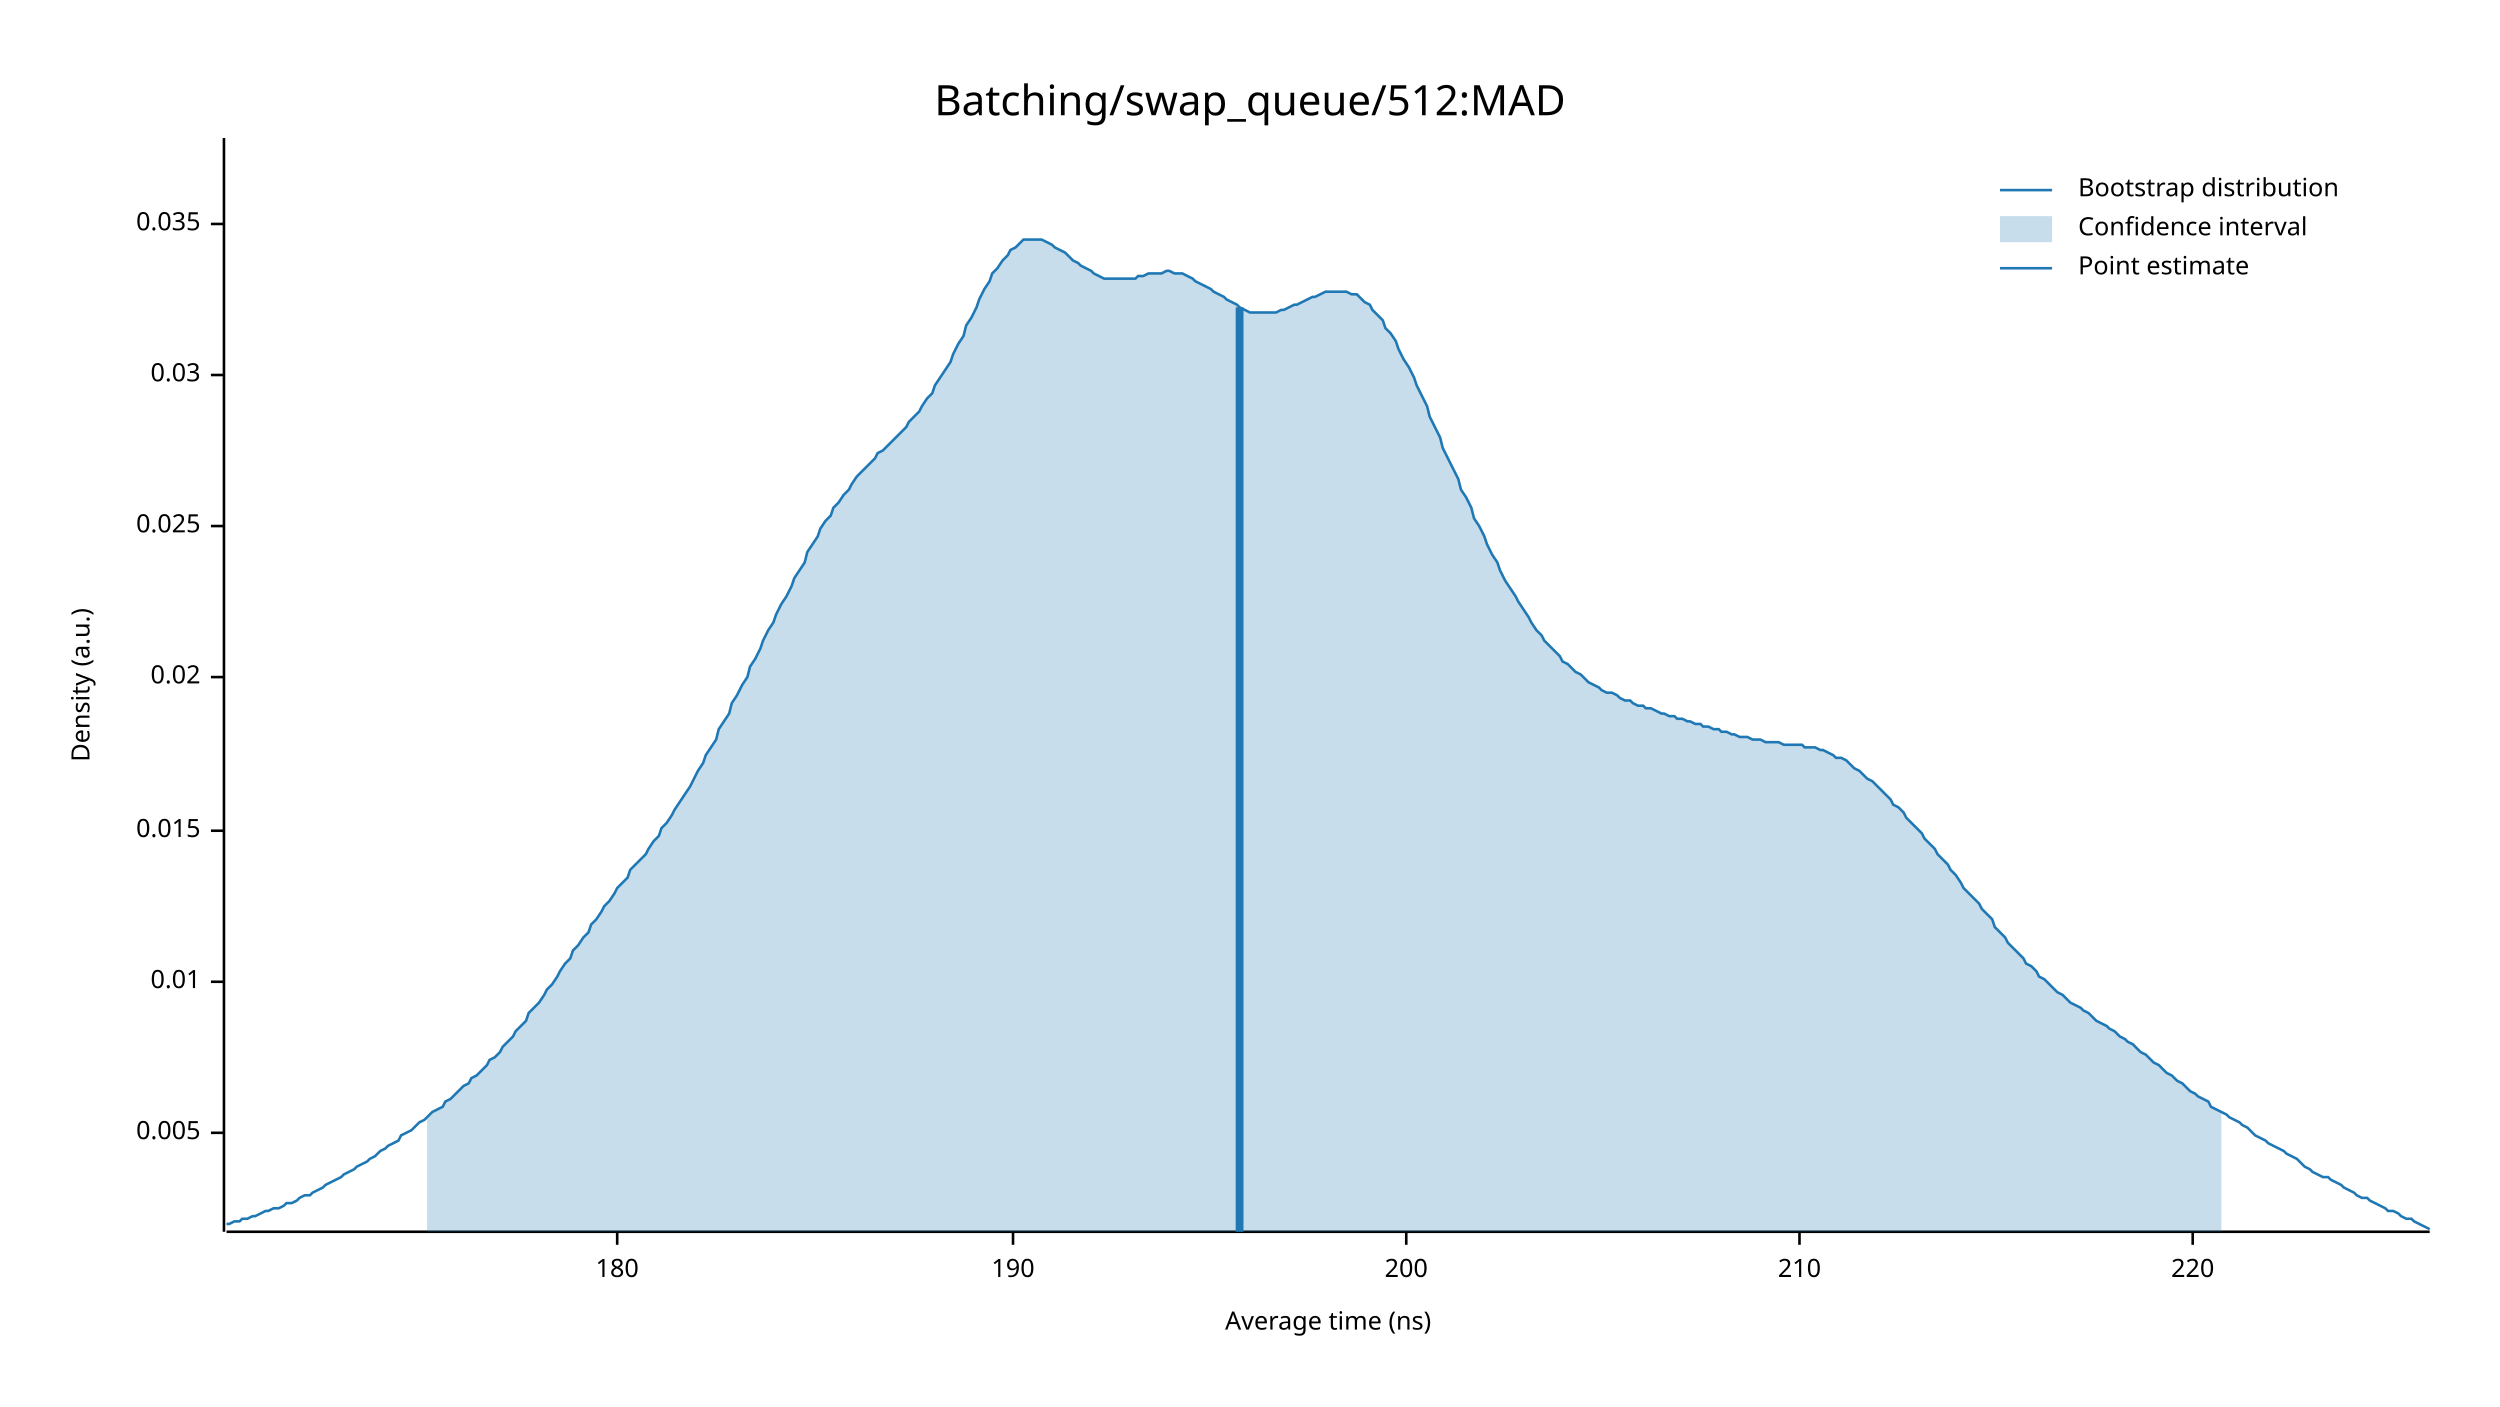
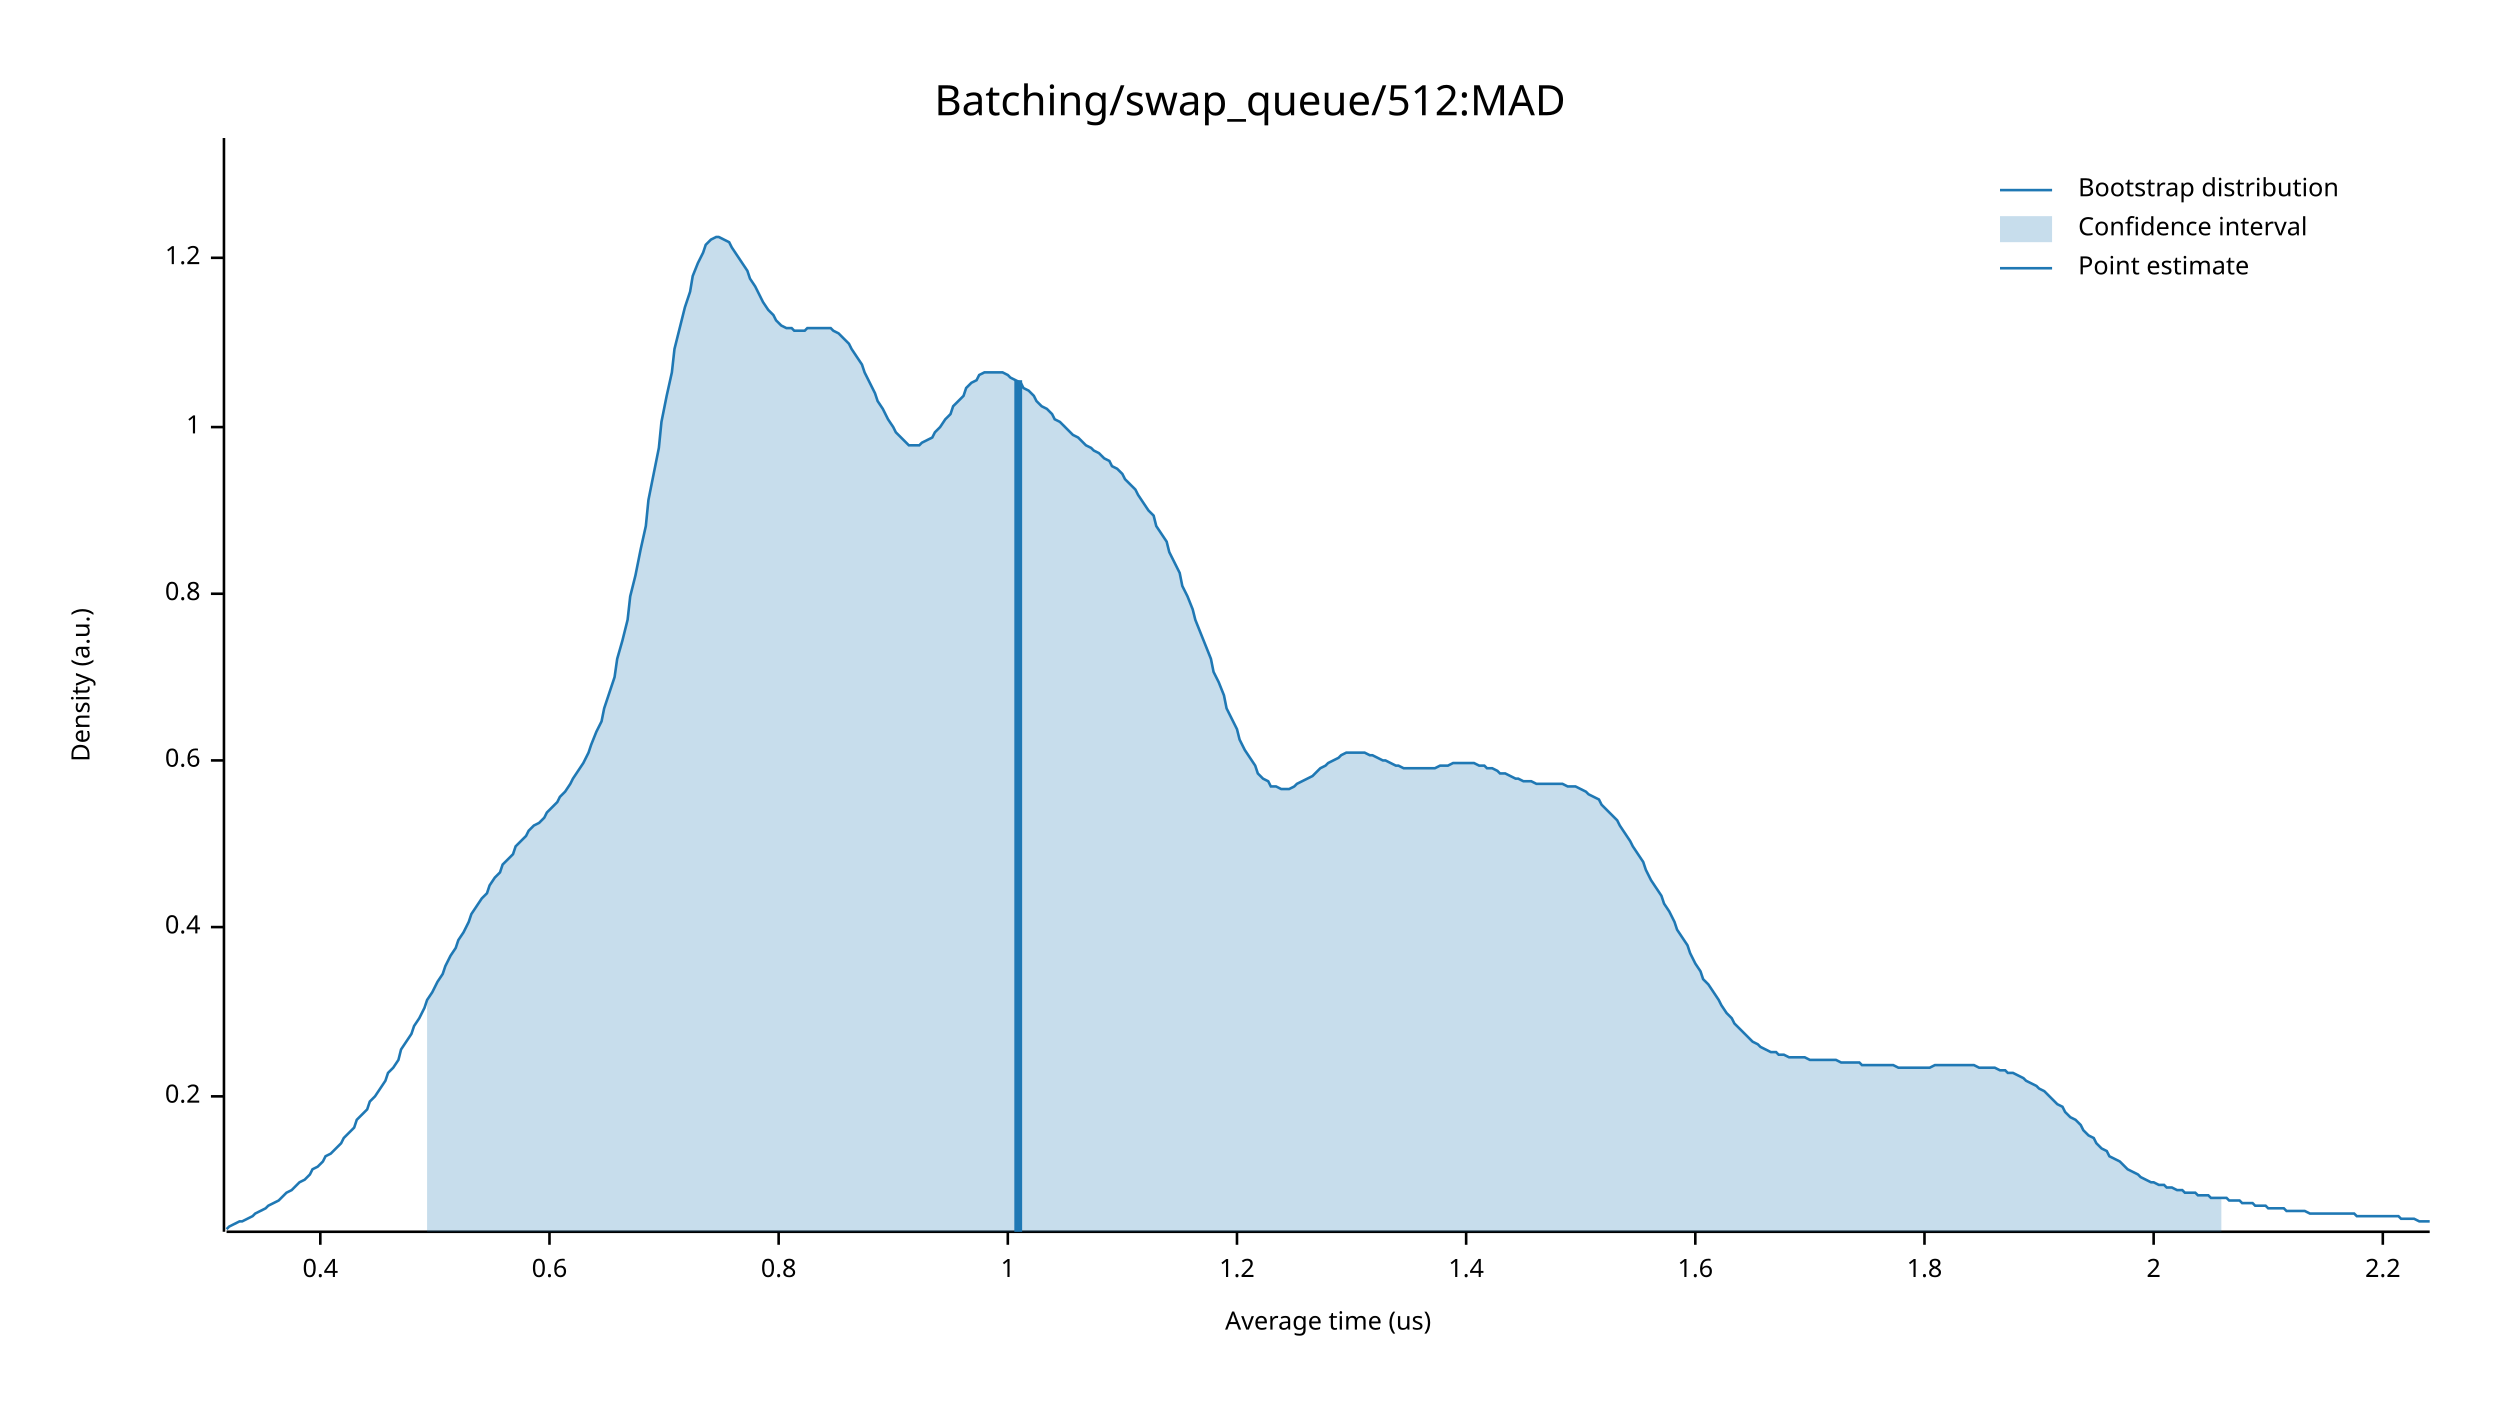
<svg xmlns="http://www.w3.org/2000/svg" width="960" height="540" viewBox="0 0 960 540">
  <text x="480" y="32" dy="0.76em" text-anchor="middle" font-family="sans-serif" font-size="16.129" opacity="1" fill="#000000">
Batching/swap_queue/512:MAD
</text>
  <text x="27" y="263" dy="0.76em" text-anchor="middle" font-family="sans-serif" font-size="9.677" opacity="1" fill="#000000" transform="rotate(270, 27, 263)">
Density (a.u.)
</text>
  <text x="510" y="513" dy="-0.5ex" text-anchor="middle" font-family="sans-serif" font-size="9.677" opacity="1" fill="#000000">
- Average time (ns)
+ Average time (us)
</text>
  <polyline fill="none" opacity="1" stroke="#000000" stroke-width="1" points="86,53 86,473 " />
-   <text x="77" y="435" dy="0.5ex" text-anchor="end" font-family="sans-serif" font-size="9.677" opacity="1" fill="#000000">
- 0.005
+   <text x="77" y="421" dy="0.5ex" text-anchor="end" font-family="sans-serif" font-size="9.677" opacity="1" fill="#000000">
+ 0.2
</text>
-   <polyline fill="none" opacity="1" stroke="#000000" stroke-width="1" points="81,435 86,435 " />
-   <text x="77" y="377" dy="0.5ex" text-anchor="end" font-family="sans-serif" font-size="9.677" opacity="1" fill="#000000">
- 0.01
+   <polyline fill="none" opacity="1" stroke="#000000" stroke-width="1" points="81,421 86,421 " />
+   <text x="77" y="356" dy="0.5ex" text-anchor="end" font-family="sans-serif" font-size="9.677" opacity="1" fill="#000000">
+ 0.4
</text>
-   <polyline fill="none" opacity="1" stroke="#000000" stroke-width="1" points="81,377 86,377 " />
-   <text x="77" y="319" dy="0.5ex" text-anchor="end" font-family="sans-serif" font-size="9.677" opacity="1" fill="#000000">
- 0.015
+   <polyline fill="none" opacity="1" stroke="#000000" stroke-width="1" points="81,356 86,356 " />
+   <text x="77" y="292" dy="0.5ex" text-anchor="end" font-family="sans-serif" font-size="9.677" opacity="1" fill="#000000">
+ 0.6
</text>
-   <polyline fill="none" opacity="1" stroke="#000000" stroke-width="1" points="81,319 86,319 " />
-   <text x="77" y="260" dy="0.5ex" text-anchor="end" font-family="sans-serif" font-size="9.677" opacity="1" fill="#000000">
- 0.02
+   <polyline fill="none" opacity="1" stroke="#000000" stroke-width="1" points="81,292 86,292 " />
+   <text x="77" y="228" dy="0.5ex" text-anchor="end" font-family="sans-serif" font-size="9.677" opacity="1" fill="#000000">
+ 0.8
</text>
-   <polyline fill="none" opacity="1" stroke="#000000" stroke-width="1" points="81,260 86,260 " />
-   <text x="77" y="202" dy="0.5ex" text-anchor="end" font-family="sans-serif" font-size="9.677" opacity="1" fill="#000000">
- 0.025
+   <polyline fill="none" opacity="1" stroke="#000000" stroke-width="1" points="81,228 86,228 " />
+   <text x="77" y="164" dy="0.5ex" text-anchor="end" font-family="sans-serif" font-size="9.677" opacity="1" fill="#000000">
+ 1
</text>
-   <polyline fill="none" opacity="1" stroke="#000000" stroke-width="1" points="81,202 86,202 " />
-   <text x="77" y="144" dy="0.5ex" text-anchor="end" font-family="sans-serif" font-size="9.677" opacity="1" fill="#000000">
- 0.03
+   <polyline fill="none" opacity="1" stroke="#000000" stroke-width="1" points="81,164 86,164 " />
+   <text x="77" y="99" dy="0.5ex" text-anchor="end" font-family="sans-serif" font-size="9.677" opacity="1" fill="#000000">
+ 1.2
</text>
-   <polyline fill="none" opacity="1" stroke="#000000" stroke-width="1" points="81,144 86,144 " />
-   <text x="77" y="86" dy="0.5ex" text-anchor="end" font-family="sans-serif" font-size="9.677" opacity="1" fill="#000000">
- 0.035
+   <polyline fill="none" opacity="1" stroke="#000000" stroke-width="1" points="81,99 86,99 " />
+   <polyline fill="none" opacity="1" stroke="#000000" stroke-width="1" points="87,473 933,473 " />
+   <text x="123" y="483" dy="0.76em" text-anchor="middle" font-family="sans-serif" font-size="9.677" opacity="1" fill="#000000">
+ 0.4
</text>
-   <polyline fill="none" opacity="1" stroke="#000000" stroke-width="1" points="81,86 86,86 " />
-   <polyline fill="none" opacity="1" stroke="#000000" stroke-width="1" points="87,473 933,473 " />
-   <text x="237" y="483" dy="0.76em" text-anchor="middle" font-family="sans-serif" font-size="9.677" opacity="1" fill="#000000">
- 180
+   <polyline fill="none" opacity="1" stroke="#000000" stroke-width="1" points="123,473 123,478 " />
+   <text x="211" y="483" dy="0.76em" text-anchor="middle" font-family="sans-serif" font-size="9.677" opacity="1" fill="#000000">
+ 0.6
</text>
-   <polyline fill="none" opacity="1" stroke="#000000" stroke-width="1" points="237,473 237,478 " />
-   <text x="389" y="483" dy="0.76em" text-anchor="middle" font-family="sans-serif" font-size="9.677" opacity="1" fill="#000000">
- 190
+   <polyline fill="none" opacity="1" stroke="#000000" stroke-width="1" points="211,473 211,478 " />
+   <text x="299" y="483" dy="0.76em" text-anchor="middle" font-family="sans-serif" font-size="9.677" opacity="1" fill="#000000">
+ 0.8
</text>
-   <polyline fill="none" opacity="1" stroke="#000000" stroke-width="1" points="389,473 389,478 " />
-   <text x="540" y="483" dy="0.76em" text-anchor="middle" font-family="sans-serif" font-size="9.677" opacity="1" fill="#000000">
- 200
+   <polyline fill="none" opacity="1" stroke="#000000" stroke-width="1" points="299,473 299,478 " />
+   <text x="387" y="483" dy="0.76em" text-anchor="middle" font-family="sans-serif" font-size="9.677" opacity="1" fill="#000000">
+ 1
</text>
-   <polyline fill="none" opacity="1" stroke="#000000" stroke-width="1" points="540,473 540,478 " />
-   <text x="691" y="483" dy="0.76em" text-anchor="middle" font-family="sans-serif" font-size="9.677" opacity="1" fill="#000000">
- 210
+   <polyline fill="none" opacity="1" stroke="#000000" stroke-width="1" points="387,473 387,478 " />
+   <text x="475" y="483" dy="0.76em" text-anchor="middle" font-family="sans-serif" font-size="9.677" opacity="1" fill="#000000">
+ 1.2
</text>
-   <polyline fill="none" opacity="1" stroke="#000000" stroke-width="1" points="691,473 691,478 " />
-   <text x="842" y="483" dy="0.76em" text-anchor="middle" font-family="sans-serif" font-size="9.677" opacity="1" fill="#000000">
- 220
+   <polyline fill="none" opacity="1" stroke="#000000" stroke-width="1" points="475,473 475,478 " />
+   <text x="563" y="483" dy="0.76em" text-anchor="middle" font-family="sans-serif" font-size="9.677" opacity="1" fill="#000000">
+ 1.4
</text>
-   <polyline fill="none" opacity="1" stroke="#000000" stroke-width="1" points="842,473 842,478 " />
-   <polyline fill="none" opacity="1" stroke="#1F78B4" stroke-width="1" points="87,470 88,470 90,469 92,469 93,468 95,468 97,467 98,467 100,466 102,465 103,465 105,464 107,464 109,463 110,462 112,462 114,461 115,460 117,459 119,459 120,458 122,457 124,456 125,455 127,454 129,453 131,452 132,451 134,450 136,449 137,448 139,447 141,446 142,445 144,444 146,442 148,441 149,440 151,439 153,438 154,436 156,435 158,434 159,433 161,431 163,430 164,429 166,427 168,426 170,425 171,423 173,422 175,420 176,419 178,417 180,416 181,414 183,413 185,411 187,409 188,407 190,406 192,404 193,402 195,400 197,398 198,396 200,394 202,392 203,389 205,387 207,385 209,382 210,380 212,378 214,375 215,373 217,370 219,368 220,365 222,363 224,360 226,358 227,355 229,353 231,350 232,348 234,346 236,343 237,341 239,339 241,337 242,334 244,332 246,330 248,328 249,326 251,323 253,321 254,318 256,316 258,313 259,311 261,308 263,305 265,302 266,300 268,296 270,293 271,290 273,287 275,284 276,280 278,277 280,274 281,270 283,267 285,263 287,260 288,256 290,253 292,249 293,246 295,242 297,239 298,236 300,232 302,229 304,225 305,222 307,219 309,216 310,212 312,209 314,206 315,203 317,200 319,198 320,195 322,193 324,190 326,188 327,186 329,183 331,181 332,180 334,178 336,176 337,174 339,173 341,171 343,169 344,168 346,166 348,164 349,162 351,160 353,158 354,156 356,153 358,151 359,148 361,145 363,142 365,139 366,136 368,132 370,129 371,125 373,122 375,118 376,115 378,111 380,108 381,105 383,103 385,100 387,98 388,96 390,95 392,93 393,92 395,92 397,92 398,92 400,92 402,93 404,94 405,95 407,96 409,97 410,98 412,100 414,101 415,102 417,103 419,104 420,105 422,106 424,107 426,107 427,107 429,107 431,107 432,107 434,107 436,107 437,106 439,106 441,105 443,105 444,105 446,105 448,104 449,104 451,105 453,105 454,105 456,106 458,107 459,108 461,109 463,110 465,111 466,112 468,113 470,114 471,115 473,116 475,117 476,118 478,119 480,120 482,120 483,120 485,120 487,120 488,120 490,120 492,119 493,119 495,118 497,117 498,117 500,116 502,115 504,114 505,114 507,113 509,112 510,112 512,112 514,112 515,112 517,112 519,113 521,113 522,114 524,116 526,117 527,119 529,121 531,123 532,126 534,128 536,131 537,134 539,138 541,141 543,145 544,148 546,152 548,156 549,160 551,164 553,168 554,172 556,176 558,180 560,184 561,188 563,191 565,195 566,199 568,202 570,206 571,209 573,213 575,216 576,219 578,223 580,226 582,229 583,231 585,234 587,237 588,239 590,242 592,244 593,246 595,248 597,250 599,252 600,254 602,255 604,257 605,258 607,259 609,261 610,262 612,263 614,264 615,265 617,266 619,266 621,267 622,268 624,269 626,269 627,270 629,271 631,271 632,272 634,272 636,273 638,274 639,274 641,275 643,275 644,276 646,276 648,277 649,277 651,278 653,278 654,279 656,279 658,280 660,280 661,281 663,281 665,282 666,282 668,283 670,283 671,283 673,284 675,284 676,284 678,285 680,285 682,285 683,285 685,286 687,286 688,286 690,286 692,286 693,287 695,287 697,287 699,288 700,288 702,289 704,290 705,291 707,291 709,292 710,293 712,295 714,296 715,297 717,299 719,300 721,302 722,303 724,305 726,307 727,309 729,310 731,312 732,314 734,316 736,318 738,320 739,322 741,324 743,326 744,328 746,330 748,332 749,334 751,336 753,339 754,341 756,343 758,345 760,347 761,349 763,351 765,353 766,356 768,358 770,360 771,362 773,364 775,366 777,368 778,370 780,371 782,373 783,375 785,376 787,378 788,379 790,381 792,382 793,383 795,385 797,386 799,387 800,388 802,389 804,391 805,392 807,393 809,394 810,395 812,396 814,398 816,399 817,400 819,401 821,403 822,404 824,405 826,407 827,408 829,409 831,411 832,412 834,413 836,415 838,416 839,417 841,419 843,420 844,421 846,422 848,423 849,425 851,426 853,427 855,428 856,429 858,430 860,431 861,432 863,433 865,435 866,436 868,437 870,438 871,439 873,440 875,441 877,442 878,443 880,444 882,445 883,446 885,448 887,449 888,450 890,451 892,452 894,452 895,453 897,454 899,455 900,456 902,457 904,458 905,459 907,460 909,460 910,461 912,462 914,463 916,464 917,465 919,465 921,466 922,467 924,468 926,468 927,469 929,470 931,471 933,472 " />
-   <polygon opacity="0.25" fill="#1F78B4" points="164,429 166,427 168,426 170,425 171,423 173,422 175,420 176,419 178,417 180,416 181,414 183,413 185,411 187,409 188,407 190,406 192,404 193,402 195,400 197,398 198,396 200,394 202,392 203,389 205,387 207,385 209,382 210,380 212,378 214,375 215,373 217,370 219,368 220,365 222,363 224,360 226,358 227,355 229,353 231,350 232,348 234,346 236,343 237,341 239,339 241,337 242,334 244,332 246,330 248,328 249,326 251,323 253,321 254,318 256,316 258,313 259,311 261,308 263,305 265,302 266,300 268,296 270,293 271,290 273,287 275,284 276,280 278,277 280,274 281,270 283,267 285,263 287,260 288,256 290,253 292,249 293,246 295,242 297,239 298,236 300,232 302,229 304,225 305,222 307,219 309,216 310,212 312,209 314,206 315,203 317,200 319,198 320,195 322,193 324,190 326,188 327,186 329,183 331,181 332,180 334,178 336,176 337,174 339,173 341,171 343,169 344,168 346,166 348,164 349,162 351,160 353,158 354,156 356,153 358,151 359,148 361,145 363,142 365,139 366,136 368,132 370,129 371,125 373,122 375,118 376,115 378,111 380,108 381,105 383,103 385,100 387,98 388,96 390,95 392,93 393,92 395,92 397,92 398,92 400,92 402,93 404,94 405,95 407,96 409,97 410,98 412,100 414,101 415,102 417,103 419,104 420,105 422,106 424,107 426,107 427,107 429,107 431,107 432,107 434,107 436,107 437,106 439,106 441,105 443,105 444,105 446,105 448,104 449,104 451,105 453,105 454,105 456,106 458,107 459,108 461,109 463,110 465,111 466,112 468,113 470,114 471,115 473,116 475,117 476,118 478,119 480,120 482,120 483,120 485,120 487,120 488,120 490,120 492,119 493,119 495,118 497,117 498,117 500,116 502,115 504,114 505,114 507,113 509,112 510,112 512,112 514,112 515,112 517,112 519,113 521,113 522,114 524,116 526,117 527,119 529,121 531,123 532,126 534,128 536,131 537,134 539,138 541,141 543,145 544,148 546,152 548,156 549,160 551,164 553,168 554,172 556,176 558,180 560,184 561,188 563,191 565,195 566,199 568,202 570,206 571,209 573,213 575,216 576,219 578,223 580,226 582,229 583,231 585,234 587,237 588,239 590,242 592,244 593,246 595,248 597,250 599,252 600,254 602,255 604,257 605,258 607,259 609,261 610,262 612,263 614,264 615,265 617,266 619,266 621,267 622,268 624,269 626,269 627,270 629,271 631,271 632,272 634,272 636,273 638,274 639,274 641,275 643,275 644,276 646,276 648,277 649,277 651,278 653,278 654,279 656,279 658,280 660,280 661,281 663,281 665,282 666,282 668,283 670,283 671,283 673,284 675,284 676,284 678,285 680,285 682,285 683,285 685,286 687,286 688,286 690,286 692,286 693,287 695,287 697,287 699,288 700,288 702,289 704,290 705,291 707,291 709,292 710,293 712,295 714,296 715,297 717,299 719,300 721,302 722,303 724,305 726,307 727,309 729,310 731,312 732,314 734,316 736,318 738,320 739,322 741,324 743,326 744,328 746,330 748,332 749,334 751,336 753,339 754,341 756,343 758,345 760,347 761,349 763,351 765,353 766,356 768,358 770,360 771,362 773,364 775,366 777,368 778,370 780,371 782,373 783,375 785,376 787,378 788,379 790,381 792,382 793,383 795,385 797,386 799,387 800,388 802,389 804,391 805,392 807,393 809,394 810,395 812,396 814,398 816,399 817,400 819,401 821,403 822,404 824,405 826,407 827,408 829,409 831,411 832,412 834,413 836,415 838,416 839,417 841,419 843,420 844,421 846,422 848,423 849,425 851,426 853,427 853,473 164,473 " />
-   <polyline fill="none" opacity="1" stroke="#1F78B4" stroke-width="3" points="476,473 476,118 " />
+   <polyline fill="none" opacity="1" stroke="#000000" stroke-width="1" points="563,473 563,478 " />
+   <text x="651" y="483" dy="0.76em" text-anchor="middle" font-family="sans-serif" font-size="9.677" opacity="1" fill="#000000">
+ 1.6
+ </text>
+   <polyline fill="none" opacity="1" stroke="#000000" stroke-width="1" points="651,473 651,478 " />
+   <text x="739" y="483" dy="0.76em" text-anchor="middle" font-family="sans-serif" font-size="9.677" opacity="1" fill="#000000">
+ 1.8
+ </text>
+   <polyline fill="none" opacity="1" stroke="#000000" stroke-width="1" points="739,473 739,478 " />
+   <text x="827" y="483" dy="0.76em" text-anchor="middle" font-family="sans-serif" font-size="9.677" opacity="1" fill="#000000">
+ 2
+ </text>
+   <polyline fill="none" opacity="1" stroke="#000000" stroke-width="1" points="827,473 827,478 " />
+   <text x="915" y="483" dy="0.76em" text-anchor="middle" font-family="sans-serif" font-size="9.677" opacity="1" fill="#000000">
+ 2.2
+ </text>
+   <polyline fill="none" opacity="1" stroke="#000000" stroke-width="1" points="915,473 915,478 " />
+   <polyline fill="none" opacity="1" stroke="#1F78B4" stroke-width="1" points="87,472 88,471 90,470 92,469 93,469 95,468 97,467 98,466 100,465 102,464 103,463 105,462 107,461 109,459 110,458 112,457 114,455 115,454 117,453 119,451 120,449 122,448 124,446 125,444 127,443 129,441 131,439 132,437 134,435 136,433 137,430 139,428 141,426 142,423 144,421 146,418 148,415 149,412 151,410 153,407 154,403 156,400 158,397 159,394 161,391 163,387 164,384 166,381 168,377 170,374 171,371 173,367 175,364 176,361 178,358 180,354 181,351 183,348 185,345 187,343 188,340 190,337 192,335 193,332 195,330 197,328 198,325 200,323 202,321 203,319 205,317 207,316 209,314 210,312 212,310 214,308 215,306 217,304 219,301 220,299 222,296 224,293 226,289 227,286 229,281 231,277 232,272 234,266 236,260 237,253 239,246 241,238 242,229 244,221 246,211 248,202 249,192 251,182 253,172 254,162 256,152 258,143 259,134 261,126 263,118 265,112 266,106 268,101 270,97 271,94 273,92 275,91 276,91 278,92 280,93 281,95 283,98 285,101 287,104 288,107 290,110 292,114 293,116 295,119 297,121 298,123 300,125 302,126 304,126 305,127 307,127 309,127 310,126 312,126 314,126 315,126 317,126 319,126 320,127 322,128 324,130 326,132 327,134 329,137 331,140 332,143 334,147 336,151 337,154 339,157 341,161 343,164 344,166 346,168 348,170 349,171 351,171 353,171 354,170 356,169 358,168 359,166 361,164 363,161 365,159 366,156 368,154 370,152 371,149 373,147 375,146 376,144 378,143 380,143 381,143 383,143 385,143 387,144 388,145 390,146 392,147 393,149 395,150 397,152 398,154 400,156 402,157 404,159 405,161 407,162 409,164 410,165 412,167 414,168 415,169 417,171 419,172 420,173 422,174 424,176 426,177 427,179 429,180 431,182 432,184 434,186 436,188 437,190 439,193 441,196 443,198 444,202 446,205 448,208 449,212 451,216 453,220 454,225 456,229 458,234 459,238 461,243 463,248 465,253 466,258 468,262 470,267 471,272 473,276 475,280 476,284 478,288 480,291 482,294 483,297 485,299 487,300 488,302 490,302 492,303 493,303 495,303 497,302 498,301 500,300 502,299 504,298 505,297 507,295 509,294 510,293 512,292 514,291 515,290 517,289 519,289 521,289 522,289 524,289 526,290 527,290 529,291 531,292 532,292 534,293 536,294 537,294 539,295 541,295 543,295 544,295 546,295 548,295 549,295 551,295 553,294 554,294 556,294 558,293 560,293 561,293 563,293 565,293 566,293 568,294 570,294 571,295 573,295 575,296 576,297 578,297 580,298 582,299 583,299 585,300 587,300 588,300 590,301 592,301 593,301 595,301 597,301 599,301 600,301 602,302 604,302 605,302 607,303 609,304 610,305 612,306 614,307 615,309 617,311 619,313 621,315 622,317 624,320 626,323 627,325 629,328 631,331 632,334 634,338 636,341 638,344 639,347 641,350 643,354 644,357 646,360 648,363 649,366 651,370 653,373 654,376 656,378 658,381 660,384 661,386 663,389 665,391 666,393 668,395 670,397 671,398 673,400 675,401 676,402 678,403 680,404 682,404 683,405 685,405 687,406 688,406 690,406 692,406 693,406 695,407 697,407 699,407 700,407 702,407 704,407 705,407 707,408 709,408 710,408 712,408 714,408 715,409 717,409 719,409 721,409 722,409 724,409 726,409 727,409 729,410 731,410 732,410 734,410 736,410 738,410 739,410 741,410 743,409 744,409 746,409 748,409 749,409 751,409 753,409 754,409 756,409 758,409 760,410 761,410 763,410 765,410 766,410 768,411 770,411 771,412 773,412 775,413 777,414 778,415 780,416 782,417 783,418 785,419 787,421 788,422 790,424 792,425 793,427 795,429 797,430 799,432 800,434 802,436 804,437 805,439 807,441 809,442 810,444 812,445 814,446 816,448 817,449 819,450 821,451 822,452 824,453 826,454 827,454 829,455 831,455 832,456 834,456 836,457 838,457 839,458 841,458 843,458 844,459 846,459 848,459 849,460 851,460 853,460 855,460 856,461 858,461 860,461 861,462 863,462 865,462 866,463 868,463 870,463 871,464 873,464 875,464 877,464 878,465 880,465 882,465 883,465 885,465 887,466 888,466 890,466 892,466 894,466 895,466 897,466 899,466 900,466 902,466 904,466 905,467 907,467 909,467 910,467 912,467 914,467 916,467 917,467 919,467 921,467 922,468 924,468 926,468 927,468 929,469 931,469 933,469 " />
+   <polygon opacity="0.25" fill="#1F78B4" points="164,384 166,381 168,377 170,374 171,371 173,367 175,364 176,361 178,358 180,354 181,351 183,348 185,345 187,343 188,340 190,337 192,335 193,332 195,330 197,328 198,325 200,323 202,321 203,319 205,317 207,316 209,314 210,312 212,310 214,308 215,306 217,304 219,301 220,299 222,296 224,293 226,289 227,286 229,281 231,277 232,272 234,266 236,260 237,253 239,246 241,238 242,229 244,221 246,211 248,202 249,192 251,182 253,172 254,162 256,152 258,143 259,134 261,126 263,118 265,112 266,106 268,101 270,97 271,94 273,92 275,91 276,91 278,92 280,93 281,95 283,98 285,101 287,104 288,107 290,110 292,114 293,116 295,119 297,121 298,123 300,125 302,126 304,126 305,127 307,127 309,127 310,126 312,126 314,126 315,126 317,126 319,126 320,127 322,128 324,130 326,132 327,134 329,137 331,140 332,143 334,147 336,151 337,154 339,157 341,161 343,164 344,166 346,168 348,170 349,171 351,171 353,171 354,170 356,169 358,168 359,166 361,164 363,161 365,159 366,156 368,154 370,152 371,149 373,147 375,146 376,144 378,143 380,143 381,143 383,143 385,143 387,144 388,145 390,146 392,147 393,149 395,150 397,152 398,154 400,156 402,157 404,159 405,161 407,162 409,164 410,165 412,167 414,168 415,169 417,171 419,172 420,173 422,174 424,176 426,177 427,179 429,180 431,182 432,184 434,186 436,188 437,190 439,193 441,196 443,198 444,202 446,205 448,208 449,212 451,216 453,220 454,225 456,229 458,234 459,238 461,243 463,248 465,253 466,258 468,262 470,267 471,272 473,276 475,280 476,284 478,288 480,291 482,294 483,297 485,299 487,300 488,302 490,302 492,303 493,303 495,303 497,302 498,301 500,300 502,299 504,298 505,297 507,295 509,294 510,293 512,292 514,291 515,290 517,289 519,289 521,289 522,289 524,289 526,290 527,290 529,291 531,292 532,292 534,293 536,294 537,294 539,295 541,295 543,295 544,295 546,295 548,295 549,295 551,295 553,294 554,294 556,294 558,293 560,293 561,293 563,293 565,293 566,293 568,294 570,294 571,295 573,295 575,296 576,297 578,297 580,298 582,299 583,299 585,300 587,300 588,300 590,301 592,301 593,301 595,301 597,301 599,301 600,301 602,302 604,302 605,302 607,303 609,304 610,305 612,306 614,307 615,309 617,311 619,313 621,315 622,317 624,320 626,323 627,325 629,328 631,331 632,334 634,338 636,341 638,344 639,347 641,350 643,354 644,357 646,360 648,363 649,366 651,370 653,373 654,376 656,378 658,381 660,384 661,386 663,389 665,391 666,393 668,395 670,397 671,398 673,400 675,401 676,402 678,403 680,404 682,404 683,405 685,405 687,406 688,406 690,406 692,406 693,406 695,407 697,407 699,407 700,407 702,407 704,407 705,407 707,408 709,408 710,408 712,408 714,408 715,409 717,409 719,409 721,409 722,409 724,409 726,409 727,409 729,410 731,410 732,410 734,410 736,410 738,410 739,410 741,410 743,409 744,409 746,409 748,409 749,409 751,409 753,409 754,409 756,409 758,409 760,410 761,410 763,410 765,410 766,410 768,411 770,411 771,412 773,412 775,413 777,414 778,415 780,416 782,417 783,418 785,419 787,421 788,422 790,424 792,425 793,427 795,429 797,430 799,432 800,434 802,436 804,437 805,439 807,441 809,442 810,444 812,445 814,446 816,448 817,449 819,450 821,451 822,452 824,453 826,454 827,454 829,455 831,455 832,456 834,456 836,457 838,457 839,458 841,458 843,458 844,459 846,459 848,459 849,460 851,460 853,460 853,473 164,473 " />
+   <polyline fill="none" opacity="1" stroke="#1F78B4" stroke-width="3" points="391,473 391,146 " />
  <text x="798" y="68" dy="0.76em" text-anchor="start" font-family="sans-serif" font-size="9.677" opacity="1" fill="#000000">
Bootstrap distribution
</text>
  <text x="798" y="83" dy="0.76em" text-anchor="start" font-family="sans-serif" font-size="9.677" opacity="1" fill="#000000">
Confidence interval
</text>
  <text x="798" y="98" dy="0.76em" text-anchor="start" font-family="sans-serif" font-size="9.677" opacity="1" fill="#000000">
Point estimate
</text>
  <polyline fill="none" opacity="1" stroke="#1F78B4" stroke-width="1" points="768,73 788,73 " />
  <rect x="768" y="83" width="20" height="10" opacity="0.25" fill="#1F78B4" stroke="none" />
  <polyline fill="none" opacity="1" stroke="#1F78B4" stroke-width="1" points="768,103 788,103 " />
</svg>
